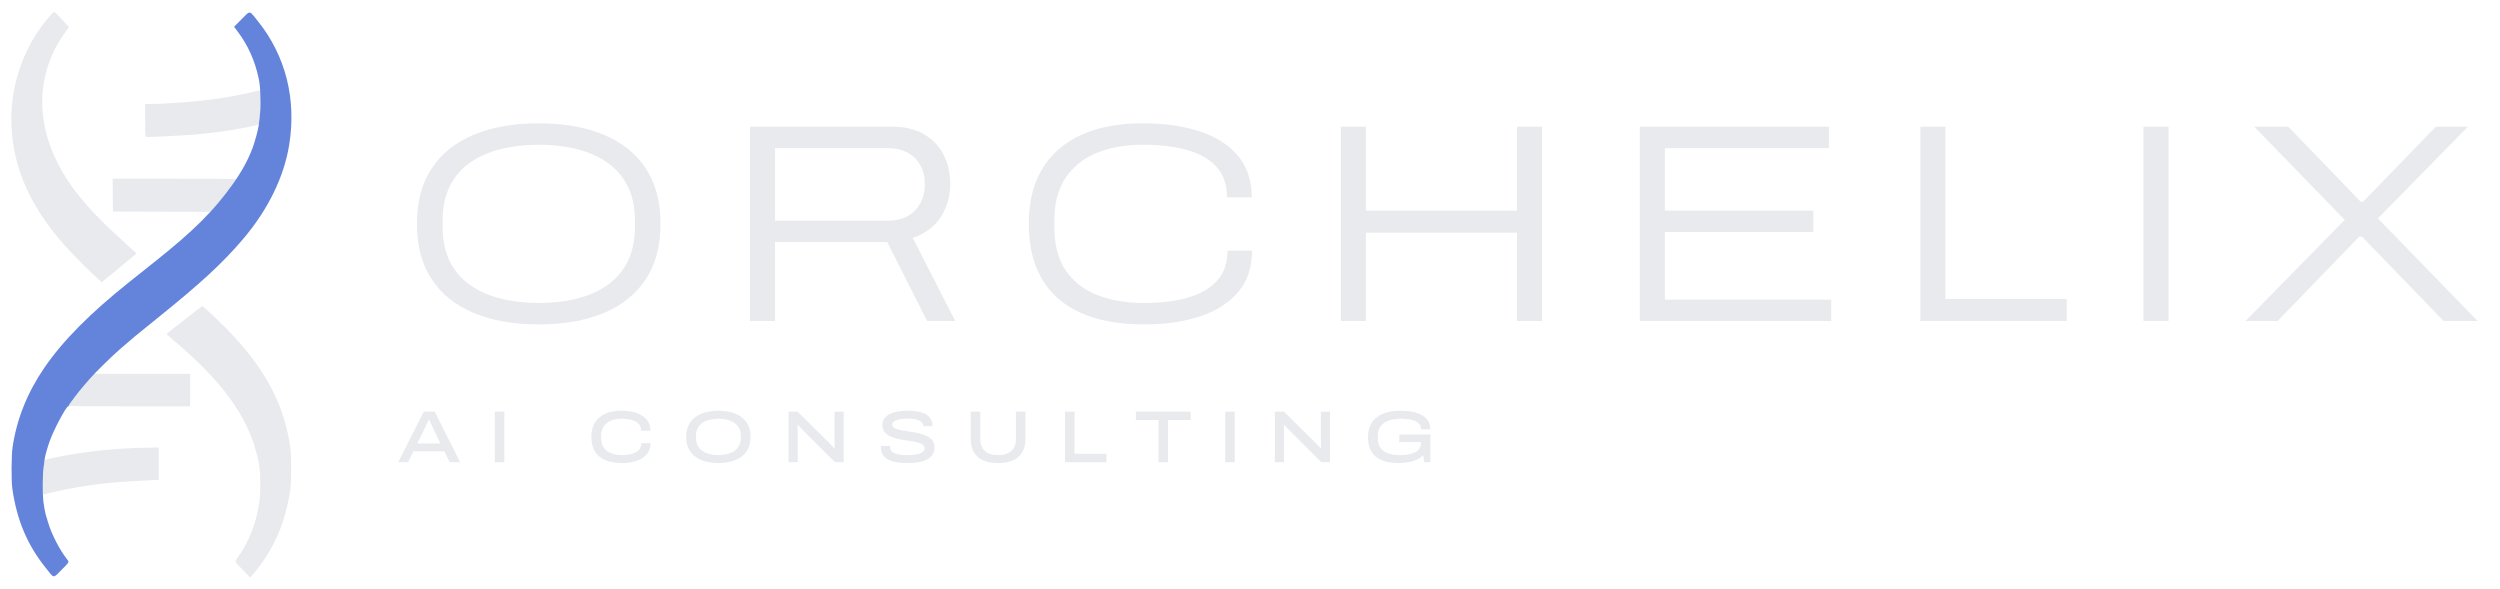
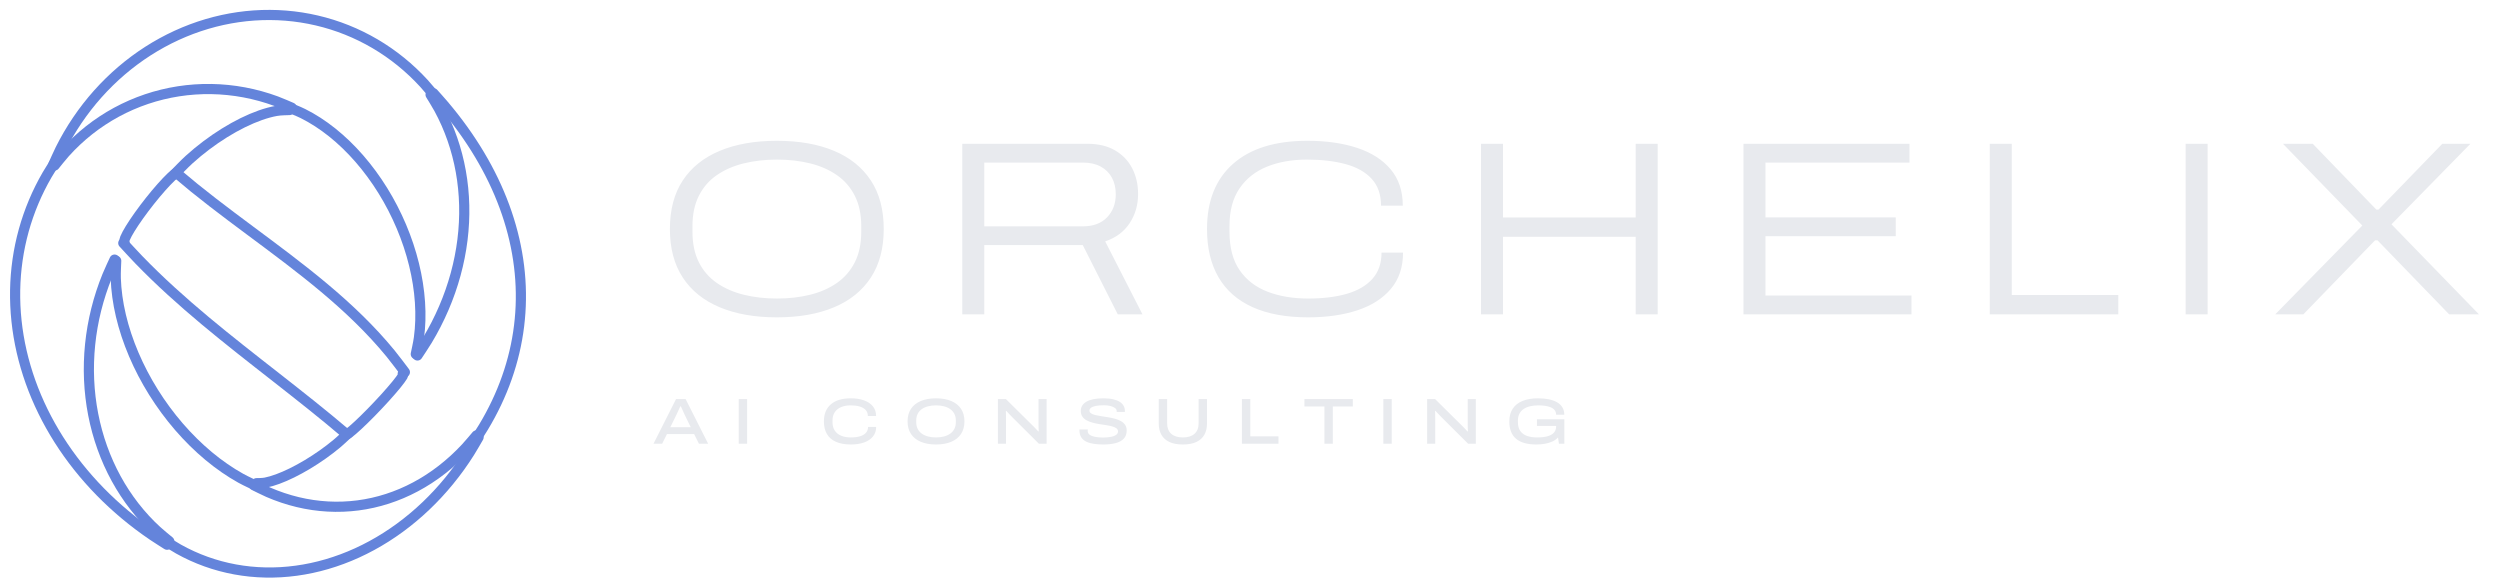
- <svg xmlns="http://www.w3.org/2000/svg" viewBox="-12.0 -12.0 2649.1 624.0" role="img" aria-label="Orchelix AI Consulting">
-   <g transform="scale(0.57416)">
-     <g transform="translate(0,1045) scale(0.1,-0.1)">
-       <path fill="#e8eaee" d="M729 10383 c-457 -501 -729 -1215 -729 -1918 0 -749 261 -1439 798 -2114 185 -233 462 -524 754 -795 l117 -108 208 173 c324 270 376 312 407 337 16 12 27 24 25 26 -23 18 -296 269 -453 415 -480 448 -795 841 -1000 1247 -377 750 -381 1512 -10 2185 65 118 189 300 219 321 9 7 -261 288 -276 288 -4 0 -31 -26 -60 -57z M4485 8969 c-109 -30 -449 -97 -628 -124 -375 -56 -978 -105 -1304 -105 l-83 0 0 -305 c0 -305 0 -305 38 -305 95 0 538 22 727 35 419 30 721 69 1087 141 181 35 238 50 243 63 16 41 35 302 34 454 -2 193 8 179 -114 146z M1872 7058 l3 -303 897 -3 896 -2 55 57 c71 76 157 177 238 283 73 95 189 258 189 265 0 3 -513 5 -1140 5 l-1140 0 2 -302z M3415 4929 c-55 -44 -203 -159 -328 -256 -217 -168 -227 -177 -210 -193 10 -9 95 -82 188 -162 807 -689 1255 -1298 1445 -1965 66 -233 84 -364 84 -618 1 -234 -9 -334 -50 -525 -71 -326 -199 -614 -383 -864 -39 -52 -39 -52 104 -199 l143 -148 69 79 c161 187 330 458 438 702 112 255 194 557 237 870 17 128 17 605 0 730 -112 812 -466 1479 -1162 2194 -161 165 -452 437 -467 435 -4 0 -53 -36 -108 -80z M1465 3683 c-39 -43 -86 -96 -106 -118 -41 -46 -166 -199 -191 -236 -10 -13 -40 -54 -67 -91 -27 -36 -47 -69 -43 -72 3 -3 509 -6 1124 -6 l1118 0 0 300 0 300 -883 0 -883 0 -69 -77z M2330 2393 c-391 -14 -790 -51 -1150 -109 -226 -36 -553 -103 -561 -115 -32 -52 -56 -648 -26 -636 44 17 446 103 618 132 440 75 761 105 1362 131 l147 6 0 299 0 299 -157 -2 c-87 -1 -192 -3 -233 -5z" />
-       <path fill="#6484db" d="M4253 10308 l-142 -143 60 -80 c198 -262 326 -548 394 -875 21 -102 27 -164 31 -335 6 -201 2 -269 -31 -535 -10 -74 -70 -298 -110 -405 -83 -224 -203 -442 -366 -671 -355 -497 -719 -860 -1439 -1433 -135 -107 -344 -274 -465 -370 -734 -585 -1233 -1089 -1577 -1591 -314 -459 -508 -945 -585 -1465 -22 -150 -25 -619 -5 -760 83 -580 272 -1032 608 -1455 171 -216 139 -211 301 -48 143 143 143 143 107 188 -142 178 -293 473 -358 695 -15 50 -30 104 -36 120 -16 53 -39 178 -50 270 -15 138 -13 484 5 611 9 60 18 129 20 154 6 62 45 202 96 345 72 203 301 633 338 635 8 0 12 3 9 6 -4 3 16 36 43 72 27 37 57 78 67 91 25 37 150 190 191 236 20 22 65 74 101 115 100 116 371 381 546 536 198 173 314 270 674 559 808 649 1213 1022 1595 1470 462 543 759 1149 854 1746 135 842 -67 1639 -577 2276 -167 208 -137 204 -299 41z" />
-     </g>
+ <svg xmlns="http://www.w3.org/2000/svg" viewBox="-12.0 -12.0 2655.4 624.0" role="img" aria-label="Orchelix AI Consulting">
+   <g transform="scale(0.41551) translate(-519.00,-1003.00)" fill="none" stroke="#6484db" stroke-width="25.99" stroke-linecap="round" stroke-linejoin="round">
+     <path d="M1600.42,1218.52 C1596.02,1213.35 1583.16,1197.46 1574.00,1187.46 C1564.85,1177.46 1555.32,1167.80 1545.49,1158.54 C1535.66,1149.28 1525.48,1140.37 1515.02,1131.89 C1504.56,1123.41 1493.77,1115.32 1482.73,1107.66 C1471.70,1100.01 1460.36,1092.76 1448.80,1085.96 C1437.24,1079.17 1425.41,1072.80 1413.39,1066.91 C1401.37,1061.01 1389.10,1055.56 1376.68,1050.59 C1364.25,1045.62 1351.61,1041.11 1338.84,1037.08 C1326.07,1033.06 1313.12,1029.52 1300.07,1026.47 C1287.03,1023.42 1273.82,1020.85 1260.56,1018.78 C1247.30,1016.72 1233.92,1015.15 1220.51,1014.08 C1207.10,1013.01 1193.60,1012.44 1180.11,1012.37 C1166.62,1012.30 1153.08,1012.73 1139.57,1013.67 C1126.07,1014.60 1112.54,1016.04 1099.09,1017.97 C1085.63,1019.90 1072.19,1022.33 1058.86,1025.24 C1045.53,1028.16 1032.24,1031.58 1019.09,1035.47 C1005.94,1039.36 992.87,1043.74 979.98,1048.58 C967.08,1053.42 954.30,1058.75 941.71,1064.52 C929.13,1070.29 916.70,1076.54 904.49,1083.21 C892.29,1089.88 880.26,1097.01 868.49,1104.55 C856.73,1112.09 845.17,1120.08 833.90,1128.45 C822.63,1136.82 811.60,1145.61 800.88,1154.77 C790.17,1163.93 779.72,1173.49 769.61,1183.39 C759.50,1193.29 749.68,1203.58 740.22,1214.17 C730.77,1224.76 721.63,1235.72 712.88,1246.95 C704.13,1258.19 695.72,1269.76 687.72,1281.58 C679.71,1293.40 672.08,1305.53 664.86,1317.87 C657.64,1330.22 650.81,1342.85 644.41,1355.66 C638.02,1368.47 629.47,1388.23 626.48,1394.74" />
+     <path d="M1235.71,1249.27 C1229.15,1246.54 1209.65,1237.78 1196.34,1232.88 C1183.03,1227.97 1169.49,1223.61 1155.85,1219.85 C1142.20,1216.08 1128.37,1212.88 1114.49,1210.28 C1100.62,1207.67 1086.60,1205.65 1072.58,1204.23 C1058.56,1202.81 1044.45,1201.98 1030.39,1201.75 C1016.33,1201.52 1002.22,1201.88 988.22,1202.85 C974.21,1203.81 960.21,1205.37 946.36,1207.52 C932.51,1209.67 918.71,1212.42 905.11,1215.74 C891.51,1219.06 878.01,1222.97 864.76,1227.44 C851.50,1231.91 838.39,1236.96 825.58,1242.55 C812.76,1248.13 800.14,1254.29 787.84,1260.95 C775.55,1267.62 763.50,1274.83 751.82,1282.53 C740.14,1290.22 728.75,1298.45 717.77,1307.12 C706.78,1315.80 696.12,1324.98 685.91,1334.57 C675.69,1344.16 665.85,1354.23 656.47,1364.67 C647.10,1375.11 634.13,1391.79 629.66,1397.21" />
+     <path d="M1598.25,1212.56 C1602.72,1217.63 1616.40,1232.77 1625.07,1243.01 C1633.74,1253.25 1642.15,1263.59 1650.29,1273.99 C1658.43,1284.40 1666.29,1294.90 1673.88,1305.46 C1681.47,1316.02 1688.78,1326.66 1695.81,1337.37 C1702.84,1348.07 1709.60,1358.85 1716.06,1369.68 C1722.52,1380.51 1728.70,1391.40 1734.59,1402.35 C1740.48,1413.29 1746.08,1424.30 1751.39,1435.34 C1756.69,1446.38 1761.71,1457.48 1766.42,1468.61 C1771.14,1479.74 1775.56,1490.92 1779.69,1502.12 C1783.81,1513.32 1787.63,1524.56 1791.15,1535.82 C1794.67,1547.08 1797.90,1558.37 1800.81,1569.67 C1803.73,1580.97 1806.34,1592.30 1808.65,1603.63 C1810.96,1614.96 1812.96,1626.31 1814.66,1637.65 C1816.35,1649.00 1817.74,1660.35 1818.83,1671.69 C1819.91,1683.04 1820.69,1694.39 1821.15,1705.72 C1821.62,1717.05 1821.78,1728.37 1821.63,1739.67 C1821.48,1750.97 1821.03,1762.26 1820.26,1773.52 C1819.50,1784.78 1818.43,1796.02 1817.05,1807.22 C1815.67,1818.42 1813.99,1829.59 1812.00,1840.72 C1810.01,1851.85 1807.71,1862.94 1805.11,1873.98 C1802.51,1885.03 1799.60,1896.03 1796.39,1906.97 C1793.19,1917.91 1789.67,1928.81 1785.86,1939.63 C1782.05,1950.46 1777.94,1961.24 1773.53,1971.94 C1769.12,1982.64 1764.41,1993.28 1759.41,2003.84 C1754.41,2014.39 1749.11,2024.89 1743.53,2035.29 C1737.94,2045.69 1732.06,2056.02 1725.89,2066.26 C1719.73,2076.49 1709.76,2091.63 1706.53,2096.70" />
+     <path d="M1590.80,1216.19 C1594.39,1222.20 1605.63,1239.94 1612.32,1252.27 C1619.00,1264.59 1625.21,1277.25 1630.90,1290.14 C1636.58,1303.03 1641.78,1316.21 1646.44,1329.60 C1651.10,1342.98 1655.25,1356.62 1658.85,1370.43 C1662.46,1384.23 1665.54,1398.26 1668.08,1412.41 C1670.61,1426.55 1672.61,1440.89 1674.06,1455.31 C1675.51,1469.72 1676.42,1484.29 1676.77,1498.90 C1677.13,1513.50 1676.94,1528.22 1676.19,1542.94 C1675.45,1557.65 1674.16,1572.44 1672.33,1587.19 C1670.50,1601.93 1668.12,1616.71 1665.20,1631.41 C1662.29,1646.11 1658.83,1660.80 1654.85,1675.36 C1650.87,1689.93 1646.35,1704.45 1641.32,1718.80 C1636.30,1733.16 1630.75,1747.43 1624.70,1761.50 C1618.66,1775.57 1612.10,1789.51 1605.08,1803.22 C1598.06,1816.92 1590.53,1830.46 1582.56,1843.73 C1574.59,1857.00 1561.47,1876.30 1557.26,1882.82" />
+     <path d="M1226.71,1248.30 C1233.03,1250.99 1252.05,1258.19 1264.65,1264.48 C1277.25,1270.77 1289.90,1278.00 1302.32,1286.02 C1314.74,1294.05 1327.12,1302.98 1339.19,1312.62 C1351.27,1322.27 1363.20,1332.77 1374.75,1343.90 C1386.30,1355.04 1397.62,1366.96 1408.48,1379.42 C1419.34,1391.88 1429.89,1405.06 1439.91,1418.68 C1449.93,1432.29 1459.56,1446.53 1468.60,1461.11 C1477.63,1475.68 1486.20,1490.79 1494.13,1506.12 C1502.05,1521.45 1509.45,1537.21 1516.15,1553.07 C1522.85,1568.94 1528.96,1585.13 1534.35,1601.31 C1539.73,1617.48 1544.47,1633.87 1548.46,1650.13 C1552.45,1666.39 1555.75,1682.75 1558.29,1698.86 C1560.84,1714.98 1562.65,1731.07 1563.71,1746.81 C1564.76,1762.55 1565.07,1778.15 1564.62,1793.29 C1564.18,1808.43 1562.97,1823.32 1561.03,1837.65 C1559.09,1851.98 1554.32,1872.33 1552.97,1879.26" />
+     <path d="M1230.14,1255.40 C1224.47,1255.79 1208.56,1255.50 1196.14,1257.72 C1183.72,1259.94 1169.85,1263.71 1155.61,1268.72 C1141.37,1273.74 1126.00,1280.27 1110.69,1287.81 C1095.39,1295.36 1079.35,1304.31 1063.80,1313.98 C1048.26,1323.64 1032.39,1334.54 1017.44,1345.81 C1002.48,1357.09 987.64,1369.34 974.07,1381.63 C960.50,1393.91 942.36,1413.19 936.02,1419.50" />
+     <path d="M630.97,1388.26 C627.55,1393.74 616.95,1409.99 610.49,1421.14 C604.03,1432.30 597.92,1443.65 592.19,1455.16 C586.46,1466.68 581.09,1478.38 576.12,1490.22 C571.14,1502.05 566.54,1514.06 562.33,1526.19 C558.12,1538.32 554.29,1550.60 550.86,1562.98 C547.43,1575.36 544.39,1587.88 541.75,1600.47 C539.12,1613.07 536.87,1625.78 535.03,1638.55 C533.19,1651.32 531.75,1664.19 530.72,1677.10 C529.68,1690.00 529.05,1702.99 528.82,1716.00 C528.59,1729.00 528.77,1742.06 529.35,1755.13 C529.93,1768.19 530.92,1781.29 532.31,1794.37 C533.69,1807.45 535.49,1820.55 537.68,1833.61 C539.86,1846.67 542.46,1859.72 545.44,1872.72 C548.43,1885.71 551.81,1898.69 555.59,1911.58 C559.36,1924.47 563.53,1937.32 568.07,1950.07 C572.62,1962.83 577.56,1975.52 582.86,1988.09 C588.17,2000.66 593.86,2013.15 599.92,2025.50 C605.97,2037.85 612.40,2050.10 619.18,2062.19 C625.96,2074.29 633.10,2086.26 640.59,2098.06 C648.07,2109.86 655.91,2121.52 664.08,2132.99 C672.24,2144.46 680.76,2155.77 689.58,2166.87 C698.41,2177.98 707.57,2188.91 717.02,2199.61 C726.47,2210.32 736.25,2220.83 746.31,2231.10 C756.36,2241.37 766.73,2251.44 777.35,2261.24 C787.98,2271.05 798.90,2280.64 810.06,2289.95 C821.23,2299.27 832.67,2308.34 844.34,2317.13 C856.01,2325.92 867.94,2334.46 880.07,2342.71 C892.21,2350.95 910.98,2362.61 917.16,2366.59" />
+     <path d="M944.89,1412.72 C942.04,1415.01 934.84,1419.74 927.78,1426.44 C920.73,1433.14 911.62,1442.70 902.56,1452.92 C893.51,1463.13 883.00,1475.71 873.46,1487.74 C863.92,1499.76 853.76,1513.25 845.32,1525.07 C836.89,1536.90 828.78,1549.04 822.87,1558.69 C816.95,1568.33 812.25,1577.10 809.84,1582.96 C807.44,1588.82 808.66,1592.02 808.42,1593.83" />
+     <path d="M941.41,1416.52 C949.02,1422.85 971.67,1442.02 987.07,1454.50 C1002.48,1466.98 1018.12,1479.23 1033.84,1491.42 C1049.56,1503.61 1065.46,1515.62 1081.37,1527.63 C1097.29,1539.64 1113.33,1551.53 1129.33,1563.47 C1145.34,1575.41 1161.41,1587.28 1177.39,1599.27 C1193.37,1611.26 1209.36,1623.24 1225.21,1635.38 C1241.05,1647.53 1256.86,1659.73 1272.45,1672.15 C1288.05,1684.57 1303.55,1697.10 1318.79,1709.90 C1334.03,1722.71 1349.11,1735.68 1363.88,1748.99 C1378.65,1762.30 1393.21,1775.83 1407.40,1789.75 C1421.58,1803.67 1435.51,1817.87 1449.00,1832.52 C1462.49,1847.17 1475.67,1862.16 1488.36,1877.65 C1501.05,1893.14 1519.00,1917.50 1525.13,1925.48" />
+     <path d="M805.27,1595.56 C811.84,1602.61 831.32,1624.02 844.70,1637.87 C858.08,1651.73 871.73,1665.30 885.55,1678.69 C899.37,1692.07 913.43,1705.21 927.63,1718.19 C941.83,1731.17 956.24,1743.93 970.75,1756.57 C985.27,1769.21 999.96,1781.67 1014.73,1794.03 C1029.51,1806.39 1044.42,1818.60 1059.39,1830.75 C1074.35,1842.90 1089.43,1854.92 1104.52,1866.92 C1119.61,1878.92 1134.79,1890.83 1149.95,1902.74 C1165.11,1914.65 1180.33,1926.51 1195.49,1938.39 C1210.66,1950.28 1225.85,1962.15 1240.96,1974.08 C1256.07,1986.01 1271.17,1997.94 1286.17,2009.98 C1301.16,2022.01 1316.11,2034.08 1330.92,2046.29 C1345.73,2058.49 1367.69,2077.04 1375.04,2083.19" />
+     <path d="M782.93,1637.72 C779.82,1644.62 770.01,1665.12 764.30,1679.14 C758.58,1693.16 753.35,1707.44 748.65,1721.84 C743.95,1736.24 739.74,1750.85 736.08,1765.54 C732.42,1780.24 729.27,1795.10 726.67,1809.99 C724.07,1824.88 722.00,1839.89 720.48,1854.89 C718.95,1869.89 717.97,1884.97 717.54,1899.98 C717.10,1915.00 717.21,1930.04 717.87,1944.98 C718.53,1959.91 719.73,1974.83 721.47,1989.60 C723.22,2004.36 725.51,2019.07 728.33,2033.57 C731.15,2048.07 734.51,2062.47 738.39,2076.62 C742.26,2090.77 746.68,2104.77 751.59,2118.48 C756.50,2132.19 761.94,2145.70 767.85,2158.89 C773.77,2172.08 780.20,2185.02 787.08,2197.61 C793.96,2210.19 801.34,2222.48 809.15,2234.38 C816.95,2246.28 825.24,2257.85 833.92,2268.99 C842.60,2280.13 851.74,2290.91 861.25,2301.23 C870.75,2311.54 880.69,2321.45 890.95,2330.88 C901.22,2340.30 917.54,2353.29 922.86,2357.77" />
+     <path d="M787.20,1640.80 C787.01,1648.23 785.58,1670.13 786.05,1685.38 C786.53,1700.64 787.87,1716.40 790.05,1732.32 C792.23,1748.24 795.28,1764.55 799.13,1780.90 C802.99,1797.24 807.70,1813.86 813.17,1830.38 C818.63,1846.89 824.94,1863.56 831.94,1880.01 C838.93,1896.45 846.73,1912.91 855.16,1929.03 C863.58,1945.15 872.75,1961.16 882.47,1976.71 C892.19,1992.26 902.61,2007.58 913.47,2022.32 C924.34,2037.06 935.84,2051.45 947.69,2065.16 C959.54,2078.87 971.94,2092.12 984.60,2104.59 C997.25,2117.07 1010.37,2128.96 1023.63,2140.01 C1036.90,2151.05 1050.53,2161.42 1064.21,2170.87 C1077.89,2180.32 1091.83,2189.00 1105.72,2196.71 C1119.60,2204.43 1140.55,2213.74 1147.51,2217.14" />
+     <path d="M1519.60,1929.52 C1519.61,1930.49 1522.37,1930.65 1519.65,1935.31 C1516.92,1939.97 1510.84,1948.20 1503.26,1957.49 C1495.67,1966.78 1484.86,1979.24 1474.12,1991.07 C1463.38,2002.90 1450.29,2016.77 1438.81,2028.47 C1427.34,2040.17 1414.91,2052.34 1405.29,2061.27 C1395.67,2070.21 1386.70,2077.93 1381.10,2082.08 C1375.51,2086.23 1373.28,2085.51 1371.71,2086.20" />
+     <path d="M1381.17,2080.76 C1376.12,2085.38 1361.93,2099.24 1350.87,2108.45 C1339.81,2117.67 1327.34,2127.22 1314.81,2136.06 C1302.29,2144.91 1288.76,2153.72 1275.70,2161.54 C1262.63,2169.35 1249.06,2176.77 1236.43,2182.97 C1223.80,2189.18 1211.19,2194.64 1199.94,2198.77 C1188.70,2202.91 1177.98,2206.01 1168.95,2207.76 C1159.93,2209.51 1149.64,2209.02 1145.77,2209.27" />
+     <path d="M1708.19,2087.11 C1703.57,2092.45 1690.04,2108.93 1680.49,2119.16 C1670.94,2129.39 1661.05,2139.19 1650.89,2148.49 C1640.74,2157.78 1630.26,2166.62 1619.55,2174.92 C1608.85,2183.23 1597.85,2191.05 1586.64,2198.33 C1575.44,2205.61 1563.97,2212.38 1552.34,2218.58 C1540.70,2224.79 1528.83,2230.46 1516.82,2235.57 C1504.82,2240.67 1492.61,2245.22 1480.29,2249.19 C1467.98,2253.16 1455.50,2256.57 1442.94,2259.39 C1430.39,2262.21 1417.70,2264.45 1404.98,2266.10 C1392.25,2267.74 1379.43,2268.81 1366.60,2269.28 C1353.78,2269.75 1340.88,2269.63 1328.02,2268.92 C1315.16,2268.22 1302.27,2266.91 1289.45,2265.03 C1276.62,2263.14 1263.80,2260.67 1251.09,2257.62 C1238.37,2254.57 1225.69,2250.93 1213.15,2246.73 C1200.60,2242.53 1188.13,2237.74 1175.83,2232.42 C1163.54,2227.09 1145.43,2217.71 1139.35,2214.77" />
+     <path d="M1713.53,2091.90 C1709.72,2098.35 1698.67,2117.96 1690.68,2130.59 C1682.70,2143.22 1674.33,2155.62 1665.64,2167.70 C1656.95,2179.77 1647.88,2191.58 1638.52,2203.03 C1629.16,2214.48 1619.45,2225.64 1609.46,2236.42 C1599.48,2247.19 1589.17,2257.65 1578.61,2267.70 C1568.05,2277.75 1557.19,2287.44 1546.10,2296.71 C1535.02,2305.99 1523.66,2314.88 1512.11,2323.33 C1500.56,2331.78 1488.76,2339.83 1476.80,2347.41 C1464.84,2355.00 1452.66,2362.16 1440.34,2368.84 C1428.02,2375.53 1415.52,2381.77 1402.91,2387.52 C1390.30,2393.27 1377.53,2398.55 1364.69,2403.34 C1351.85,2408.13 1338.88,2412.44 1325.87,2416.24 C1312.86,2420.05 1299.75,2423.36 1286.64,2426.16 C1273.53,2428.95 1260.34,2431.25 1247.19,2433.03 C1234.04,2434.81 1220.85,2436.08 1207.72,2436.84 C1194.59,2437.59 1181.45,2437.83 1168.41,2437.55 C1155.37,2437.28 1142.36,2436.48 1129.47,2435.18 C1116.58,2433.87 1103.75,2432.05 1091.07,2429.72 C1078.40,2427.39 1065.82,2424.55 1053.42,2421.21 C1041.02,2417.87 1028.75,2414.02 1016.69,2409.69 C1004.63,2405.35 992.72,2400.51 981.06,2395.21 C969.40,2389.90 957.92,2384.10 946.71,2377.84 C935.50,2371.59 919.29,2361.04 913.80,2357.68" />
  </g>
-   <path fill="#e8eaee" d="M558.844 331.765Q519.015 331.765 489.954 319.619Q460.893 307.473 445.35 283.725Q429.807 259.976 429.807 225.214Q429.807 190.157 445.35 166.558Q460.893 142.96 489.954 130.814Q519.015 118.668 558.844 118.668Q599.048 118.668 627.937 130.814Q656.826 142.96 672.369 166.558Q687.912 190.157 687.912 225.214Q687.912 259.976 672.369 283.725Q656.826 307.473 627.937 319.619Q599.048 331.765 558.844 331.765ZM559.062 309.07Q580.601 309.07 599.036 304.497Q617.471 299.923 631.355 290.271Q645.239 280.619 653.007 265.265Q660.774 249.912 660.774 228.381V221.687Q660.774 200.411 653.007 185.064Q645.239 169.717 631.358 160.097Q617.477 150.476 599.039 145.92Q580.601 141.363 559.062 141.363Q537.523 141.363 518.984 145.92Q500.445 150.476 486.463 160.097Q472.48 169.717 464.761 185.064Q457.042 200.411 457.042 221.687V228.381Q457.042 249.912 464.761 265.265Q472.48 280.619 486.488 290.271Q500.495 299.923 519.009 304.497Q537.523 309.07 559.062 309.07ZM782.704 328.165V122.268H933.54Q953.413 122.268 967.059 130.206Q980.705 138.144 987.807 151.883Q994.91 165.622 994.91 182.917Q994.91 202.635 984.75 218.077Q974.591 233.519 955.196 240.087L1000.213 328.165H970.399L928.139 244.53H809.251V328.165ZM809.251 221.933H928.237Q946.999 221.933 957.487 211.048Q967.974 200.162 967.974 183.208Q967.974 171.671 963.255 163.088Q958.537 154.506 949.707 149.734Q940.877 144.963 928.237 144.963H809.251ZM1200.15 331.765Q1160.477 331.765 1133.189 319.514Q1105.901 307.262 1092.004 283.412Q1078.107 259.562 1078.107 225.168Q1078.107 174.168 1109.595 146.418Q1141.083 118.668 1199.242 118.668Q1233.434 118.668 1259.376 127.25Q1285.318 135.833 1299.864 153.217Q1314.41 170.6 1314.41 197H1288.155Q1288.155 176.933 1276.93 164.653Q1265.704 152.374 1245.555 146.868Q1225.407 141.363 1198.748 141.363Q1171.504 141.363 1150.407 149.925Q1129.31 158.487 1117.278 176.232Q1105.245 193.976 1105.245 221.268V228.565Q1105.245 257.17 1117.48 274.862Q1129.715 292.554 1151.165 300.812Q1172.615 309.07 1200.264 309.07Q1227.215 309.07 1247.007 303.309Q1266.799 297.549 1277.773 285.269Q1288.747 272.989 1288.747 253.627H1314.71Q1314.71 280.035 1300.01 297.419Q1285.31 314.803 1259.518 323.284Q1233.726 331.765 1200.15 331.765ZM1408.804 328.165V122.268H1435.351V211.173H1595.518V122.268H1622.064V328.165H1595.518V234.549H1435.351V328.165ZM1725.604 328.165V122.268H1925.996V144.963H1752.151V211.157H1909.415V233.852H1752.151V305.47H1928.396V328.165ZM2022.904 328.165V122.268H2049.451V304.789H2178.021V328.165ZM2259.304 328.165V122.268H2285.851V328.165ZM2367.45 328.165 2472.564 220.96 2376.758 122.268H2412.751L2489.51 201.719H2492.096L2569.139 122.268H2603.056L2507.753 219.468L2613.369 328.165H2577.377L2490.912 238.814H2487.921L2401.367 328.165Z" />
-   <path fill="#e8eaee" d="M410.018 477.732 437.058 424.165H448.577L475.618 477.732H464.546L458.793 466.163H426.155L420.402 477.732ZM430.19 457.935H454.739L447.626 443.37Q447.198 442.474 446.467 440.873Q445.735 439.272 444.994 437.574Q444.253 435.876 443.64 434.541Q443.026 433.207 442.816 432.863H442.192Q441.452 434.48 440.507 436.546Q439.563 438.612 438.715 440.484Q437.868 442.356 437.322 443.429ZM512.33 477.732V424.165H522.403V477.732ZM647.047 478.668Q636.395 478.668 629.148 475.5Q621.901 472.331 618.254 466.13Q614.607 459.929 614.607 450.919Q614.607 437.659 622.946 430.444Q631.285 423.229 646.912 423.229Q655.903 423.229 662.749 425.68Q669.595 428.131 673.428 432.853Q677.26 437.575 677.26 444.439H667.365Q667.365 440.065 664.767 437.243Q662.168 434.421 657.537 433.057Q652.905 431.693 646.716 431.693Q640.173 431.693 635.278 433.768Q630.382 435.842 627.659 439.899Q624.935 443.956 624.935 449.905V451.836Q624.935 457.958 627.678 462.035Q630.42 466.112 635.373 468.158Q640.326 470.204 646.908 470.204Q653.274 470.204 657.897 468.841Q662.52 467.478 665.07 464.657Q667.62 461.835 667.62 457.577H677.338Q677.338 464.341 673.516 469.064Q669.694 473.786 662.887 476.227Q656.08 478.668 647.047 478.668ZM749.194 478.668Q738.67 478.668 730.996 475.46Q723.323 472.251 719.197 466.06Q715.071 459.868 715.071 450.947Q715.071 441.951 719.197 435.799Q723.323 429.646 730.996 426.438Q738.67 423.229 749.194 423.229Q759.816 423.229 767.462 426.438Q775.108 429.646 779.234 435.799Q783.359 441.951 783.359 450.947Q783.359 459.868 779.234 466.06Q775.108 472.251 767.462 475.46Q759.816 478.668 749.194 478.668ZM749.234 470.204Q754.345 470.204 758.667 469.077Q762.988 467.95 766.21 465.699Q769.431 463.448 771.231 459.96Q773.032 456.472 773.032 451.769V449.994Q773.032 445.326 771.231 441.858Q769.431 438.391 766.21 436.142Q762.989 433.894 758.667 432.794Q754.345 431.693 749.234 431.693Q744.123 431.693 739.792 432.794Q735.461 433.894 732.23 436.142Q729 438.391 727.229 441.858Q725.458 445.326 725.458 449.994V451.769Q725.458 456.472 727.229 459.96Q729 463.448 732.233 465.699Q735.466 467.95 739.795 469.077Q744.123 470.204 749.234 470.204ZM823.55 477.732V424.165H833.168L864.734 455.434Q865.691 456.274 866.972 457.642Q868.253 459.01 869.613 460.409Q870.972 461.807 871.932 462.923H872.537Q872.478 461.339 872.389 458.996Q872.3 456.653 872.3 455.036V424.165H882.019V477.732H872.749L841.029 446.132Q839.075 444.218 836.982 441.96Q834.89 439.702 833.638 438.372H833.092Q833.151 439.538 833.21 442.035Q833.269 444.532 833.269 447.39V477.732ZM950.197 478.668Q944.322 478.668 939.103 477.956Q933.885 477.243 929.916 475.398Q925.948 473.554 923.706 470.207Q921.464 466.861 921.464 461.611Q921.464 461.342 921.473 461.06Q921.483 460.779 921.542 460.623H931.515Q931.437 460.973 931.398 461.44Q931.359 461.907 931.359 462.547Q931.359 465.193 933.617 466.923Q935.875 468.652 940.088 469.487Q944.301 470.322 950.001 470.322Q952.567 470.322 955.105 470.089Q957.643 469.856 959.91 469.362Q962.177 468.867 963.949 468.023Q965.721 467.179 966.744 465.936Q967.766 464.693 967.766 463.043Q967.766 460.692 965.895 459.275Q964.024 457.857 960.828 456.963Q957.632 456.069 953.647 455.466Q949.662 454.863 945.413 454.2Q941.164 453.537 937.179 452.454Q933.193 451.37 929.997 449.643Q926.801 447.915 924.93 445.154Q923.059 442.392 923.059 438.315Q923.059 434.855 924.721 432.083Q926.382 429.311 929.75 427.322Q933.117 425.333 938.188 424.281Q943.259 423.229 950.098 423.229Q957.034 423.229 961.969 424.388Q966.904 425.546 970.009 427.602Q973.114 429.659 974.552 432.392Q975.99 435.125 975.99 438.256V439.618H966.153V438.376Q966.153 436.489 964.234 434.964Q962.315 433.439 958.87 432.507Q955.425 431.575 950.781 431.575Q944.824 431.575 940.991 432.372Q937.159 433.169 935.302 434.596Q933.446 436.023 933.446 437.923Q933.446 439.982 935.317 441.255Q937.188 442.527 940.384 443.304Q943.58 444.08 947.565 444.674Q951.551 445.267 955.8 445.969Q960.048 446.671 964.034 447.735Q968.019 448.798 971.215 450.584Q974.411 452.369 976.282 455.101Q978.153 457.832 978.153 461.85Q978.153 468.014 974.622 471.721Q971.091 475.428 964.79 477.048Q958.488 478.668 950.197 478.668ZM1045.621 478.668Q1035.786 478.668 1029.366 475.624Q1022.946 472.58 1019.804 466.942Q1016.662 461.304 1016.662 453.599V424.165H1026.734V453.337Q1026.734 461.439 1031.631 465.821Q1036.528 470.204 1045.621 470.204Q1054.713 470.204 1059.61 465.821Q1064.507 461.439 1064.507 453.337V424.165H1074.58V453.599Q1074.58 461.304 1071.438 466.942Q1068.296 472.58 1061.905 475.624Q1055.514 478.668 1045.621 478.668ZM1116.518 477.732V424.165H1126.591V468.855H1160.39V477.732ZM1215.602 477.732V433.042H1191.584V424.165H1249.692V433.042H1225.674V477.732ZM1286.324 477.732V424.165H1296.397V477.732ZM1338.896 477.732V424.165H1348.514L1380.08 455.434Q1381.037 456.274 1382.318 457.642Q1383.599 459.01 1384.959 460.409Q1386.318 461.807 1387.278 462.923H1387.883Q1387.824 461.339 1387.735 458.996Q1387.646 456.653 1387.646 455.036V424.165H1397.365V477.732H1388.095L1356.375 446.132Q1354.421 444.218 1352.328 441.96Q1350.236 439.702 1348.984 438.372H1348.438Q1348.497 439.538 1348.556 442.035Q1348.615 444.532 1348.615 447.39V477.732ZM1469.995 478.668Q1453.771 478.668 1445.678 471.795Q1437.585 464.921 1437.585 450.978Q1437.585 441.871 1441.681 435.68Q1445.778 429.488 1453.522 426.359Q1461.266 423.229 1472.034 423.229Q1479.189 423.229 1484.992 424.41Q1490.794 425.59 1494.96 428.019Q1499.125 430.447 1501.35 434.163Q1503.576 437.878 1503.576 442.948H1493.777Q1493.777 439.647 1492.016 437.441Q1490.254 435.235 1487.228 433.99Q1484.202 432.745 1480.387 432.219Q1476.573 431.693 1472.407 431.693Q1467.263 431.693 1462.804 432.706Q1458.344 433.719 1454.996 435.919Q1451.649 438.119 1449.781 441.601Q1447.913 445.084 1447.913 449.945V451.817Q1447.913 458.47 1450.774 462.498Q1453.635 466.525 1458.794 468.365Q1463.954 470.204 1470.849 470.204Q1478.997 470.204 1484.039 468.622Q1489.08 467.04 1491.429 464.107Q1493.777 461.175 1493.777 457.271V456.4H1470.784V448.349H1503.654V477.732H1497.175L1496.06 470.276Q1493.231 473.293 1489.148 475.142Q1485.064 476.992 1480.182 477.83Q1475.299 478.668 1469.995 478.668Z" />
+   <path fill="#e8eaee" d="M813.09 325.07Q778.04 325.07 752.467 314.381Q726.893 303.693 713.215 282.794Q699.537 261.895 699.537 231.305Q699.537 200.455 713.215 179.688Q726.893 158.921 752.467 148.233Q778.04 137.544 813.09 137.544Q848.469 137.544 873.891 148.233Q899.314 158.921 912.992 179.688Q926.67 200.455 926.67 231.305Q926.67 261.895 912.992 282.794Q899.314 303.693 873.891 314.381Q848.469 325.07 813.09 325.07ZM813.282 305.098Q832.236 305.098 848.459 301.073Q864.681 297.049 876.899 288.555Q889.117 280.061 895.953 266.55Q902.788 253.039 902.788 234.092V228.201Q902.788 209.478 895.953 195.973Q889.117 182.467 876.902 174.001Q864.687 165.536 848.461 161.526Q832.236 157.516 813.282 157.516Q794.327 157.516 778.013 161.526Q761.698 165.536 749.394 174.001Q737.089 182.467 730.297 195.973Q723.504 209.478 723.504 228.201V234.092Q723.504 253.039 730.297 266.55Q737.089 280.061 749.416 288.555Q761.743 297.049 778.035 301.073Q794.327 305.098 813.282 305.098ZM1010.086 321.902V140.712H1142.822Q1160.31 140.712 1172.318 147.697Q1184.327 154.683 1190.577 166.773Q1196.828 178.864 1196.828 194.083Q1196.828 211.436 1187.887 225.024Q1178.947 238.613 1161.88 244.393L1201.494 321.902H1175.258L1138.069 248.303H1033.447V321.902ZM1033.447 228.417H1138.155Q1154.666 228.417 1163.895 218.838Q1173.124 209.259 1173.124 194.34Q1173.124 184.187 1168.972 176.634Q1164.819 169.082 1157.049 164.883Q1149.279 160.684 1138.155 160.684H1033.447ZM1377.439 325.07Q1342.527 325.07 1318.513 314.289Q1294.5 303.507 1282.27 282.519Q1270.041 261.531 1270.041 231.264Q1270.041 186.384 1297.75 161.964Q1325.459 137.544 1376.64 137.544Q1406.729 137.544 1429.558 145.097Q1452.387 152.649 1465.187 167.947Q1477.987 183.245 1477.987 206.477H1454.883Q1454.883 188.817 1445.005 178.011Q1435.126 167.205 1417.396 162.36Q1399.665 157.516 1376.205 157.516Q1352.231 157.516 1333.665 165.05Q1315.1 172.585 1304.511 188.2Q1293.923 203.815 1293.923 227.832V234.254Q1293.923 259.426 1304.689 274.995Q1315.456 290.564 1334.332 297.831Q1353.208 305.098 1377.539 305.098Q1401.256 305.098 1418.673 300.029Q1436.09 294.959 1445.747 284.153Q1455.404 273.347 1455.404 256.308H1478.251Q1478.251 279.547 1465.315 294.845Q1452.379 310.143 1429.683 317.606Q1406.986 325.07 1377.439 325.07ZM1561.054 321.902V140.712H1584.415V218.949H1725.362V140.712H1748.723V321.902H1725.362V239.52H1584.415V321.902ZM1839.838 321.902V140.712H2016.184V160.684H1863.199V218.934H2001.592V238.906H1863.199V301.93H2018.296V321.902ZM2101.462 321.902V140.712H2124.823V301.331H2237.965V321.902ZM2309.494 321.902V140.712H2332.855V321.902ZM2404.663 321.902 2497.163 227.561 2412.854 140.712H2444.527L2512.075 210.629H2514.352L2582.149 140.712H2611.996L2528.13 226.248L2621.072 321.902H2589.398L2513.31 243.273H2510.677L2434.51 321.902Z" />
+   <path fill="#e8eaee" d="M682.132 459.288 706.053 411.902H716.243L740.163 459.288H730.369L725.28 449.054H696.408L691.319 459.288ZM699.977 441.775H721.694L715.402 428.891Q715.023 428.098 714.376 426.682Q713.729 425.265 713.073 423.763Q712.418 422.261 711.875 421.081Q711.332 419.9 711.146 419.596H710.594Q709.939 421.027 709.104 422.854Q708.269 424.682 707.519 426.338Q706.769 427.994 706.286 428.943ZM772.64 459.288V411.902H781.55V459.288ZM891.812 460.116Q882.389 460.116 875.979 457.313Q869.568 454.51 866.342 449.025Q863.116 443.539 863.116 435.569Q863.116 423.839 870.492 417.456Q877.869 411.074 891.693 411.074Q899.647 411.074 905.703 413.242Q911.759 415.41 915.149 419.587Q918.539 423.764 918.539 429.836H909.786Q909.786 425.967 907.487 423.47Q905.189 420.974 901.092 419.768Q896.995 418.561 891.519 418.561Q885.731 418.561 881.401 420.396Q877.071 422.231 874.661 425.82Q872.252 429.409 872.252 434.672V436.38Q872.252 441.795 874.678 445.402Q877.104 449.009 881.486 450.819Q885.867 452.628 891.689 452.628Q897.321 452.628 901.411 451.423Q905.5 450.217 907.756 447.721Q910.011 445.225 910.011 441.458H918.608Q918.608 447.442 915.227 451.62Q911.846 455.797 905.825 457.956Q899.803 460.116 891.812 460.116ZM982.173 460.116Q972.864 460.116 966.075 457.278Q959.287 454.439 955.637 448.962Q951.988 443.485 951.988 435.593Q951.988 427.636 955.637 422.193Q959.287 416.75 966.075 413.912Q972.864 411.074 982.173 411.074Q991.569 411.074 998.333 413.912Q1005.097 416.75 1008.747 422.193Q1012.396 427.636 1012.396 435.593Q1012.396 443.485 1008.747 448.962Q1005.097 454.439 998.333 457.278Q991.569 460.116 982.173 460.116ZM982.209 452.628Q986.73 452.628 990.553 451.631Q994.375 450.635 997.225 448.643Q1000.075 446.652 1001.668 443.566Q1003.26 440.48 1003.26 436.321V434.751Q1003.26 430.621 1001.668 427.553Q1000.075 424.486 997.225 422.497Q994.376 420.508 990.553 419.535Q986.73 418.561 982.209 418.561Q977.687 418.561 973.856 419.535Q970.025 420.508 967.167 422.497Q964.309 424.486 962.742 427.553Q961.176 430.621 961.176 434.751V436.321Q961.176 440.48 962.742 443.566Q964.309 446.652 967.169 448.643Q970.029 450.635 973.858 451.631Q977.687 452.628 982.209 452.628ZM1047.95 459.288V411.902H1056.457L1084.382 439.563Q1085.228 440.305 1086.361 441.516Q1087.494 442.726 1088.697 443.963Q1089.9 445.201 1090.749 446.187H1091.284Q1091.232 444.787 1091.153 442.714Q1091.075 440.641 1091.075 439.211V411.902H1099.672V459.288H1091.472L1063.412 431.334Q1061.683 429.64 1059.832 427.643Q1057.981 425.646 1056.873 424.469H1056.39Q1056.443 425.5 1056.495 427.709Q1056.547 429.918 1056.547 432.447V459.288ZM1159.984 460.116Q1154.786 460.116 1150.17 459.486Q1145.553 458.855 1142.043 457.224Q1138.532 455.592 1136.549 452.631Q1134.565 449.671 1134.565 445.027Q1134.565 444.789 1134.574 444.54Q1134.582 444.291 1134.634 444.153H1143.457Q1143.388 444.462 1143.354 444.875Q1143.319 445.288 1143.319 445.855Q1143.319 448.196 1145.316 449.726Q1147.314 451.256 1151.041 451.994Q1154.768 452.733 1159.81 452.733Q1162.08 452.733 1164.325 452.527Q1166.57 452.321 1168.576 451.883Q1170.581 451.446 1172.149 450.699Q1173.716 449.952 1174.621 448.853Q1175.525 447.754 1175.525 446.294Q1175.525 444.214 1173.87 442.96Q1172.215 441.706 1169.388 440.915Q1166.561 440.125 1163.035 439.591Q1159.51 439.058 1155.751 438.471Q1151.993 437.885 1148.467 436.926Q1144.941 435.968 1142.114 434.44Q1139.287 432.911 1137.632 430.468Q1135.977 428.025 1135.977 424.419Q1135.977 421.358 1137.447 418.906Q1138.916 416.454 1141.895 414.694Q1144.874 412.935 1149.36 412.004Q1153.846 411.074 1159.896 411.074Q1166.031 411.074 1170.397 412.098Q1174.763 413.123 1177.51 414.942Q1180.256 416.762 1181.528 419.179Q1182.8 421.597 1182.8 424.366V425.571H1174.099V424.473Q1174.099 422.804 1172.401 421.455Q1170.703 420.105 1167.656 419.281Q1164.608 418.457 1160.5 418.457Q1155.23 418.457 1151.84 419.162Q1148.449 419.867 1146.807 421.129Q1145.165 422.392 1145.165 424.072Q1145.165 425.894 1146.82 427.019Q1148.476 428.145 1151.303 428.832Q1154.13 429.519 1157.655 430.044Q1161.181 430.569 1164.939 431.19Q1168.698 431.811 1172.224 432.752Q1175.749 433.693 1178.576 435.272Q1181.403 436.852 1183.058 439.268Q1184.714 441.684 1184.714 445.238Q1184.714 450.691 1181.59 453.97Q1178.466 457.25 1172.892 458.683Q1167.318 460.116 1159.984 460.116ZM1244.397 460.116Q1235.697 460.116 1230.018 457.423Q1224.338 454.73 1221.559 449.743Q1218.779 444.755 1218.779 437.939V411.902H1227.689V437.708Q1227.689 444.874 1232.021 448.751Q1236.354 452.628 1244.397 452.628Q1252.44 452.628 1256.772 448.751Q1261.104 444.874 1261.104 437.708V411.902H1270.014V437.939Q1270.014 444.755 1267.235 449.743Q1264.455 454.73 1258.802 457.423Q1253.148 460.116 1244.397 460.116ZM1307.114 459.288V411.902H1316.024V451.435H1345.924V459.288ZM1394.764 459.288V419.755H1373.518V411.902H1424.921V419.755H1403.675V459.288ZM1457.327 459.288V411.902H1466.237V459.288ZM1503.833 459.288V411.902H1512.34L1540.265 439.563Q1541.111 440.305 1542.244 441.516Q1543.377 442.726 1544.58 443.963Q1545.783 445.201 1546.632 446.187H1547.167Q1547.115 444.787 1547.036 442.714Q1546.958 440.641 1546.958 439.211V411.902H1555.555V459.288H1547.355L1519.295 431.334Q1517.566 429.64 1515.715 427.643Q1513.864 425.646 1512.756 424.469H1512.273Q1512.326 425.5 1512.378 427.709Q1512.43 429.918 1512.43 432.447V459.288ZM1619.805 460.116Q1605.453 460.116 1598.294 454.036Q1591.135 447.955 1591.135 435.621Q1591.135 427.565 1594.758 422.088Q1598.382 416.61 1605.232 413.842Q1612.083 411.074 1621.608 411.074Q1627.938 411.074 1633.071 412.118Q1638.204 413.162 1641.889 415.311Q1645.574 417.459 1647.542 420.746Q1649.511 424.033 1649.511 428.518H1640.843Q1640.843 425.597 1639.284 423.646Q1637.726 421.694 1635.049 420.593Q1632.372 419.492 1628.998 419.027Q1625.623 418.561 1621.939 418.561Q1617.388 418.561 1613.443 419.457Q1609.498 420.353 1606.537 422.299Q1603.575 424.245 1601.923 427.326Q1600.271 430.407 1600.271 434.707V436.363Q1600.271 442.249 1602.801 445.811Q1605.332 449.374 1609.896 451.001Q1614.46 452.628 1620.56 452.628Q1627.768 452.628 1632.228 451.229Q1636.688 449.829 1638.765 447.235Q1640.843 444.641 1640.843 441.188V440.417H1620.503V433.295H1649.58V459.288H1643.849L1642.862 452.692Q1640.36 455.361 1636.747 456.997Q1633.135 458.633 1628.816 459.375Q1624.497 460.116 1619.805 460.116Z" />
</svg>
